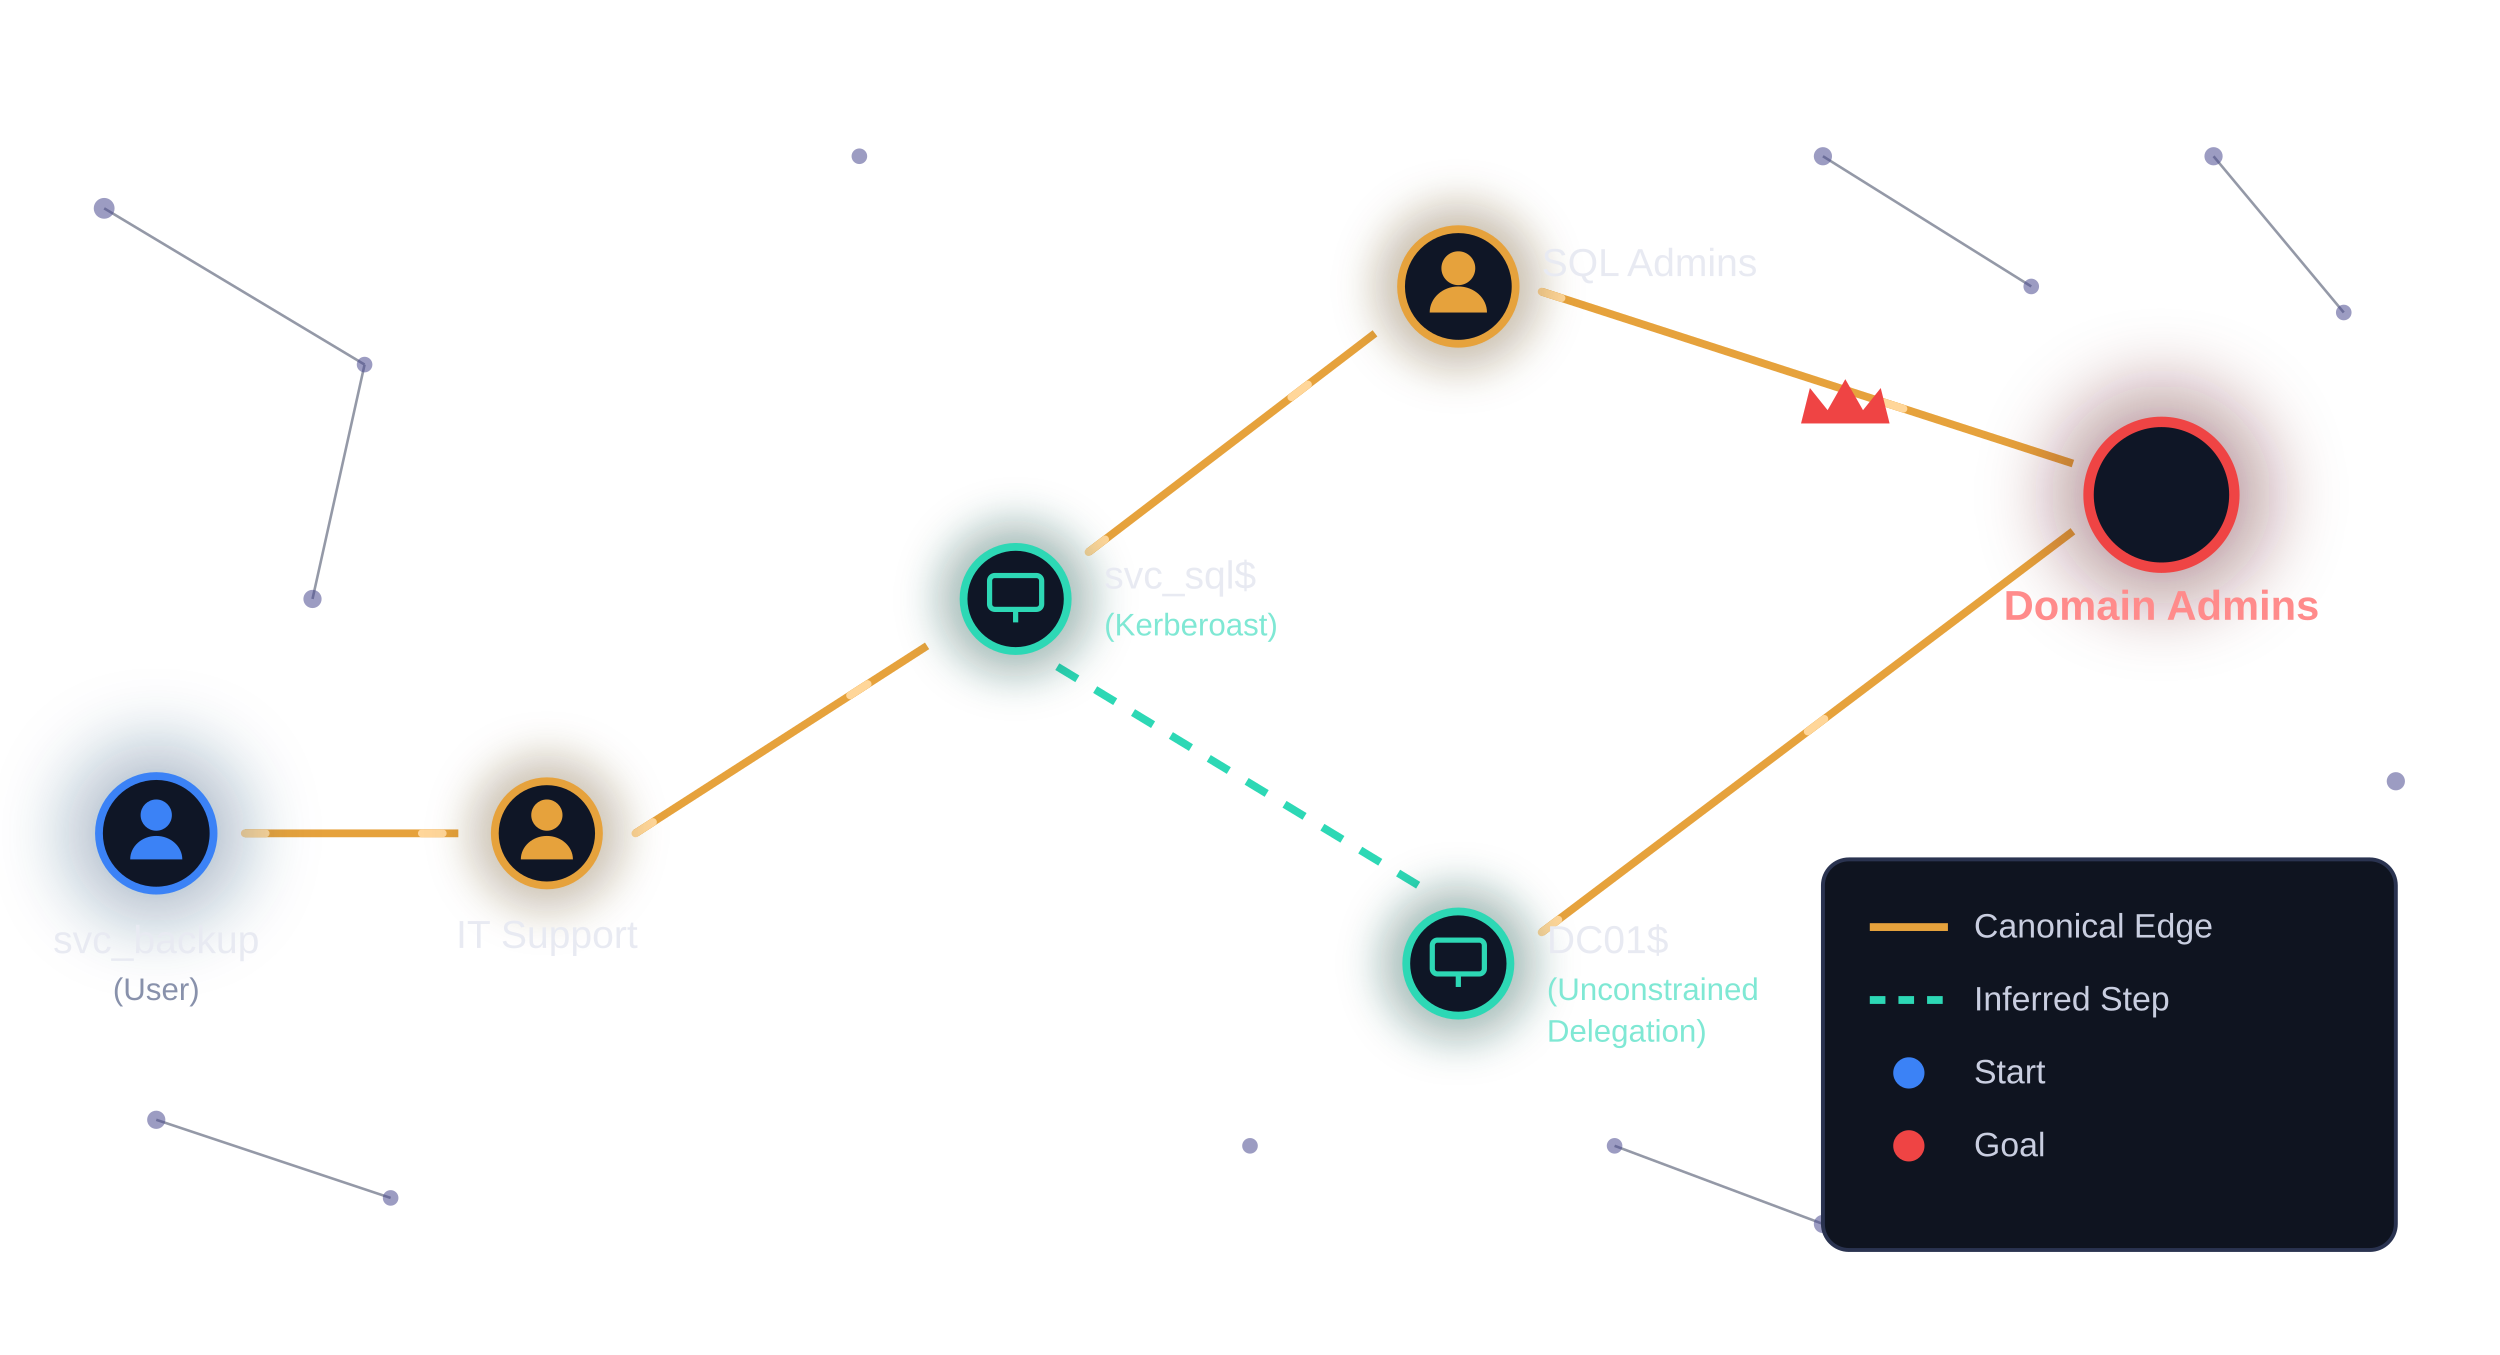
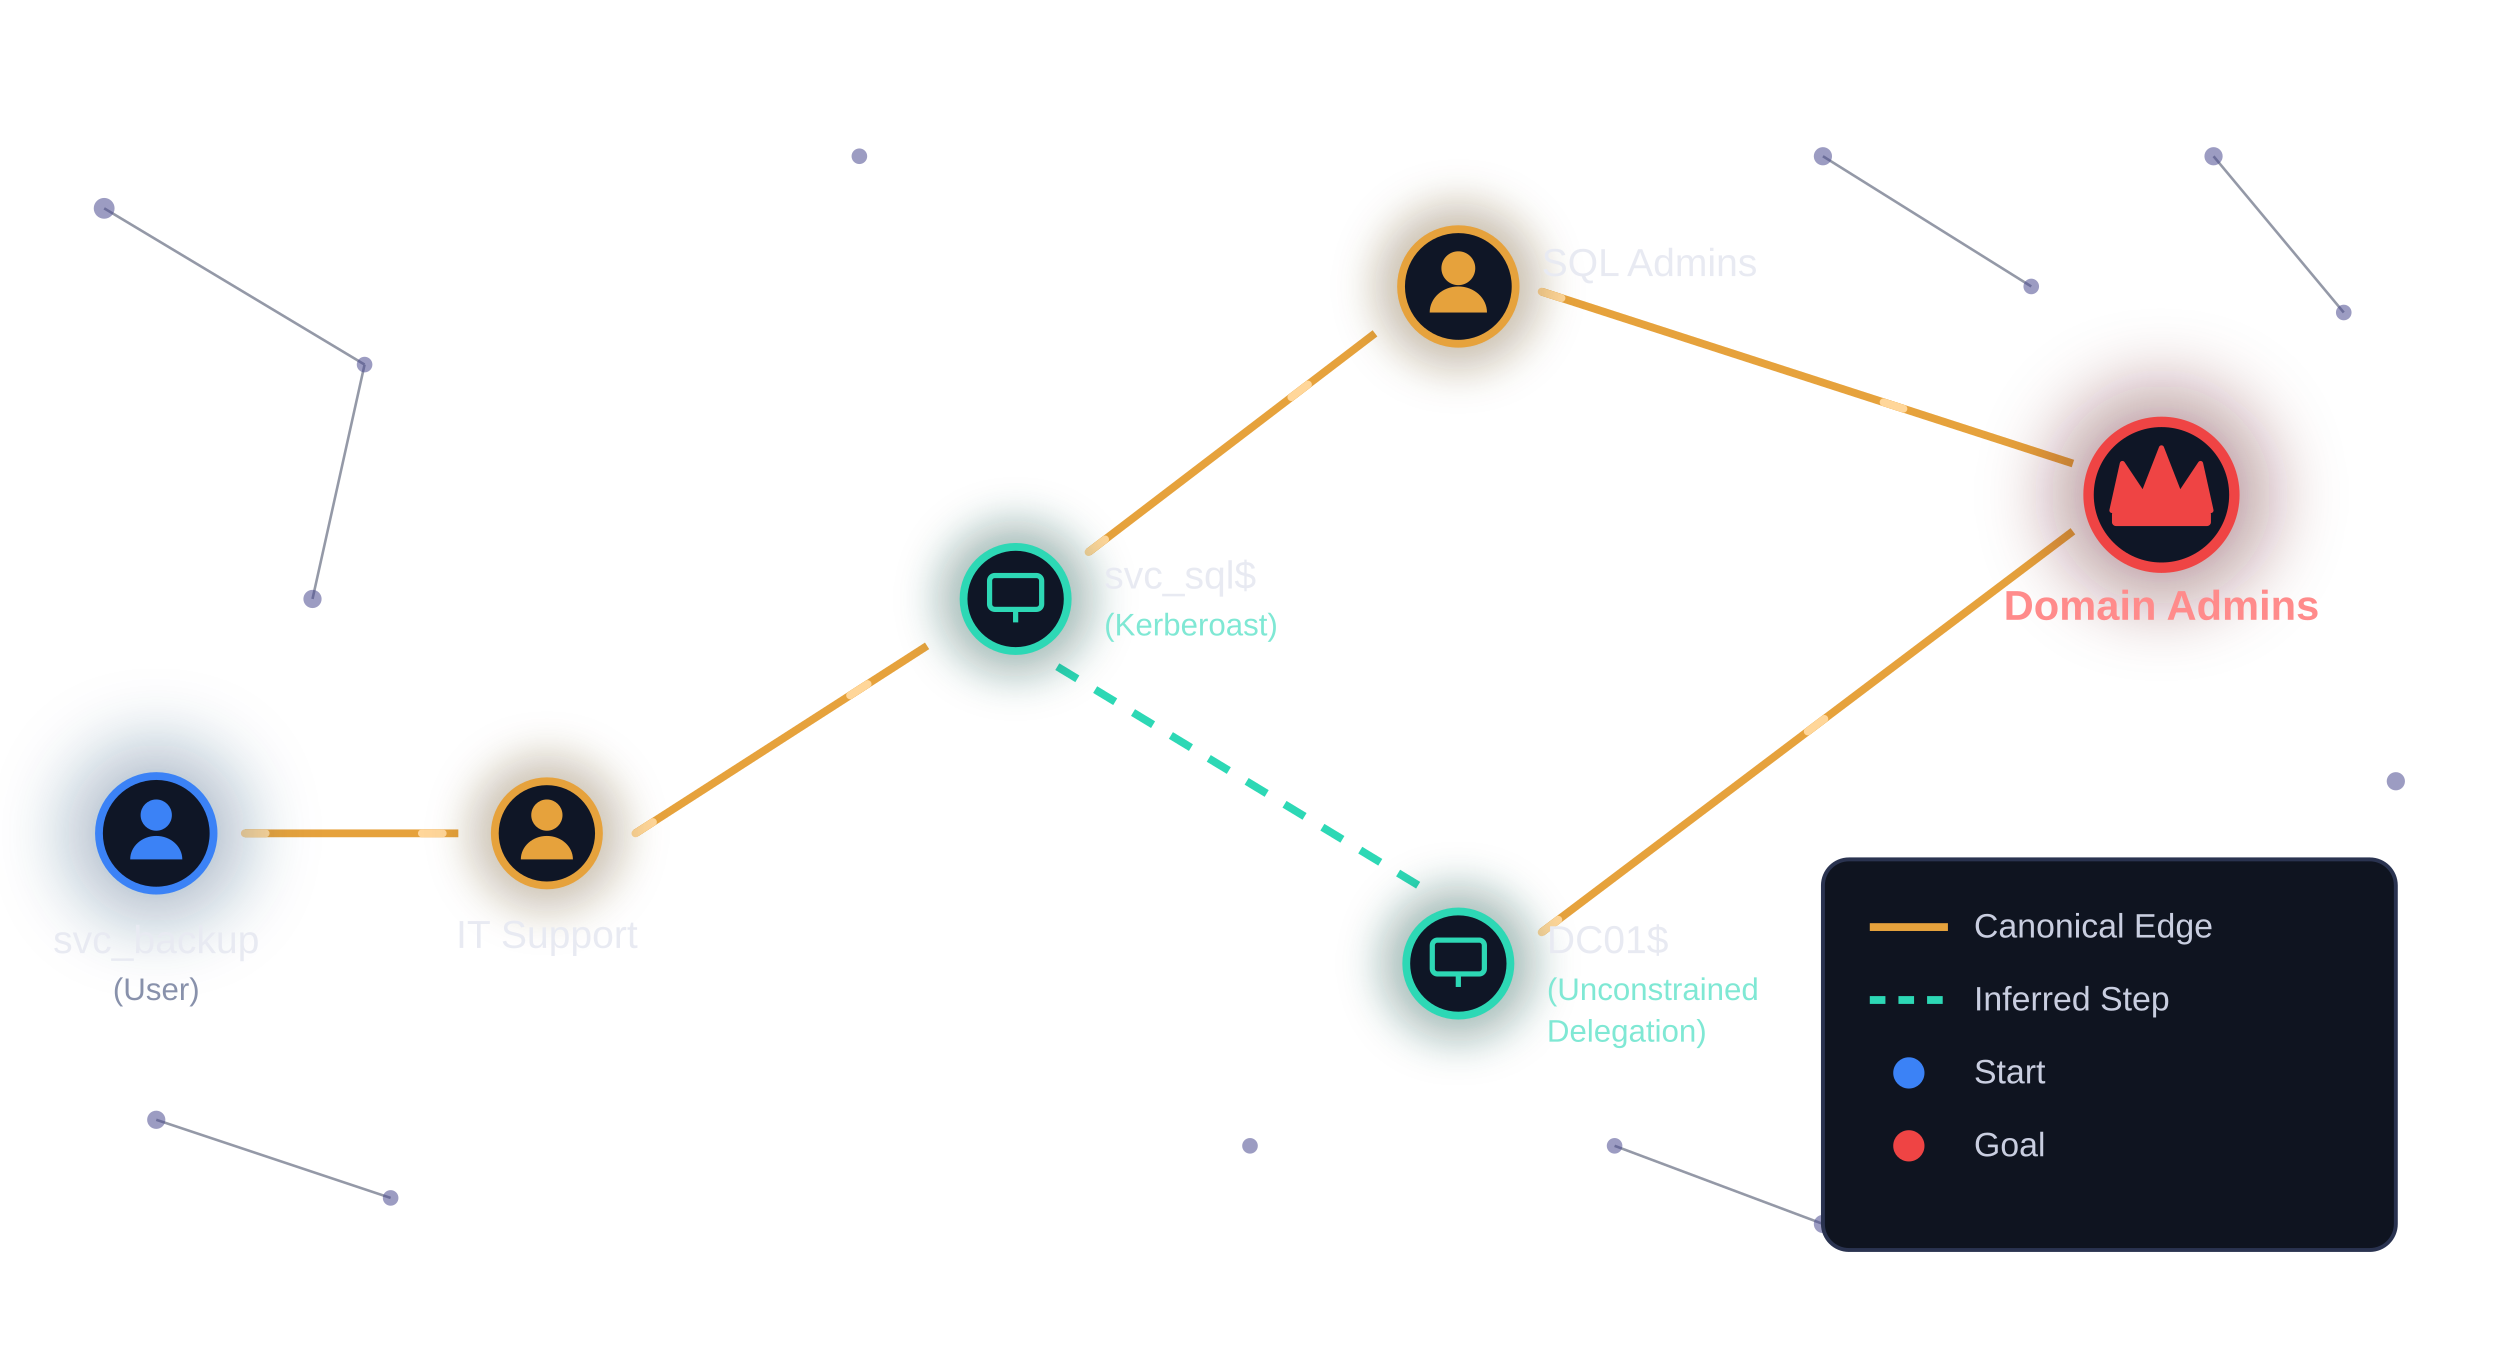
<svg xmlns="http://www.w3.org/2000/svg" viewBox="0 0 960 520" font-family="Arial, Helvetica, sans-serif">
  <defs>
    <filter id="g1" x="-150%" y="-150%" width="400%" height="400%">
      <feGaussianBlur stdDeviation="8" />
    </filter>
    <filter id="g2" x="-150%" y="-150%" width="400%" height="400%">
      <feGaussianBlur stdDeviation="14" />
    </filter>
  </defs>
  <g stroke="#2a3350" stroke-width="1" opacity="0.5">
    <line x1="40" y1="80" x2="140" y2="140" />
    <line x1="140" y1="140" x2="120" y2="230" />
    <line x1="700" y1="60" x2="780" y2="110" />
    <line x1="850" y1="60" x2="900" y2="120" />
    <line x1="60" y1="430" x2="150" y2="460" />
    <line x1="620" y1="440" x2="700" y2="470" />
  </g>
  <g fill="#4b4a8f" opacity="0.55">
    <circle cx="40" cy="80" r="4" />
    <circle cx="140" cy="140" r="3" />
    <circle cx="120" cy="230" r="3.5" />
    <circle cx="700" cy="60" r="3.5" />
    <circle cx="780" cy="110" r="3" />
    <circle cx="850" cy="60" r="3.5" />
    <circle cx="900" cy="120" r="3" />
    <circle cx="60" cy="430" r="3.5" />
    <circle cx="150" cy="460" r="3" />
    <circle cx="620" cy="440" r="3" />
    <circle cx="700" cy="470" r="3.5" />
    <circle cx="330" cy="60" r="3" />
    <circle cx="480" cy="440" r="3" />
    <circle cx="920" cy="300" r="3.5" />
  </g>
  <g fill="none" stroke="#e6a23c" stroke-width="3">
    <line x1="94" y1="320" x2="176" y2="320" />
    <line x1="244" y1="320" x2="356" y2="248" />
    <line x1="418" y1="212" x2="528" y2="128" />
    <line x1="592" y1="112" x2="796" y2="178" />
    <line x1="592" y1="358" x2="796" y2="204" />
  </g>
  <g fill="none" stroke="#ffd699" stroke-width="3" stroke-linecap="round">
    <line x1="94" y1="320" x2="176" y2="320" stroke-dasharray="8 60">
      <animate attributeName="stroke-dashoffset" from="0" to="-68" dur="2.4s" repeatCount="indefinite" />
    </line>
    <line x1="244" y1="320" x2="356" y2="248" stroke-dasharray="8 90">
      <animate attributeName="stroke-dashoffset" from="0" to="-98" dur="2.6s" repeatCount="indefinite" />
    </line>
    <line x1="418" y1="212" x2="528" y2="128" stroke-dasharray="8 90">
      <animate attributeName="stroke-dashoffset" from="0" to="-98" dur="2.6s" begin="0.3s" repeatCount="indefinite" />
    </line>
    <line x1="592" y1="112" x2="796" y2="178" stroke-dasharray="8 130">
      <animate attributeName="stroke-dashoffset" from="0" to="-138" dur="3s" begin="0.6s" repeatCount="indefinite" />
    </line>
    <line x1="592" y1="358" x2="796" y2="204" stroke-dasharray="8 120">
      <animate attributeName="stroke-dashoffset" from="0" to="-128" dur="2.9s" begin="0.9s" repeatCount="indefinite" />
    </line>
  </g>
  <line x1="406" y1="256" x2="548" y2="342" fill="none" stroke="#2dd8b5" stroke-width="3" stroke-dasharray="9 8">
    <animate attributeName="stroke-dashoffset" from="0" to="-34" dur="1.8s" repeatCount="indefinite" />
  </line>
  <g>
    <circle cx="60" cy="320" r="34" fill="#0d3b66" opacity="0.35" filter="url(#g2)" />
    <circle cx="60" cy="320" r="22" fill="#0f1626" stroke="#3b82f6" stroke-width="3">
      <animate attributeName="r" values="21;24;21" dur="2.4s" repeatCount="indefinite" />
    </circle>
    <circle cx="60" cy="313" r="6" fill="#3b82f6" />
    <path d="M50,330 a10,9 0 0 1 20,0 z" fill="#3b82f6" />
    <text x="60" y="366" fill="#e8eaf2" font-size="15" text-anchor="middle">svc_backup</text>
    <text x="60" y="384" fill="#8891ab" font-size="12" text-anchor="middle">(User)</text>
  </g>
  <g>
    <circle cx="210" cy="320" r="30" fill="#5c3d0d" opacity="0.3" filter="url(#g1)" />
    <circle cx="210" cy="320" r="20" fill="#0f1626" stroke="#e6a23c" stroke-width="3" />
    <circle cx="210" cy="313" r="6" fill="#e6a23c" />
    <path d="M200,330 a10,9 0 0 1 20,0 z" fill="#e6a23c" />
    <text x="210" y="364" fill="#e8eaf2" font-size="15" text-anchor="middle">IT Support</text>
  </g>
  <g>
    <circle cx="390" cy="230" r="30" fill="#0d4a40" opacity="0.35" filter="url(#g1)" />
    <circle cx="390" cy="230" r="20" fill="#0f1626" stroke="#2dd8b5" stroke-width="3">
      <animate attributeName="r" values="19;22;19" dur="2.6s" repeatCount="indefinite" />
    </circle>
    <rect x="380" y="221" width="20" height="13" rx="2" fill="none" stroke="#2dd8b5" stroke-width="2" />
    <line x1="390" y1="234" x2="390" y2="239" stroke="#2dd8b5" stroke-width="2" />
    <text x="424" y="226" fill="#e8eaf2" font-size="15" text-anchor="start">svc_sql$</text>
    <text x="424" y="244" fill="#7fe8d4" font-size="12" text-anchor="start">(Kerberoast)</text>
  </g>
  <g>
    <circle cx="560" cy="110" r="32" fill="#5c3d0d" opacity="0.32" filter="url(#g1)" />
    <circle cx="560" cy="110" r="22" fill="#0f1626" stroke="#e6a23c" stroke-width="3">
      <animate attributeName="r" values="21;24;21" dur="2.4s" begin="0.4s" repeatCount="indefinite" />
    </circle>
    <circle cx="560" cy="103" r="6.5" fill="#e6a23c" />
    <path d="M549,120 a11,10 0 0 1 22,0 z" fill="#e6a23c" />
    <text x="592" y="106" fill="#e8eaf2" font-size="15" text-anchor="start">SQL Admins</text>
  </g>
  <g>
    <circle cx="830" cy="190" r="42" fill="#5c0d16" opacity="0.4" filter="url(#g2)" />
    <circle cx="830" cy="190" r="28" fill="#0f1626" stroke="#ef4444" stroke-width="4">
      <animate attributeName="r" values="26;31;26" dur="2s" repeatCount="indefinite" />
      <animate attributeName="opacity" values="0.75;1;0.75" dur="2s" repeatCount="indefinite" />
    </circle>
-     <path d="M816,196 l4,-16 8,10 8,-14 8,14 8,-10 4,16 z" fill="#ef4444" transform="translate(-2,-4) scale(0.85)" />
+     <polygon points="811,196 815,178 823,190 830,172 837,190 845,178 849,196" fill="#ef4444" stroke="#ef4444" stroke-width="2" stroke-linejoin="round" />
+     <rect x="811" y="196" width="38" height="6" rx="1.5" fill="#ef4444" />
    <text x="830" y="238" fill="#ff8b8b" font-size="16" font-weight="700" text-anchor="middle">Domain Admins</text>
  </g>
  <g>
    <circle cx="560" cy="370" r="30" fill="#0d4a40" opacity="0.35" filter="url(#g1)" />
    <circle cx="560" cy="370" r="20" fill="#0f1626" stroke="#2dd8b5" stroke-width="3" />
    <rect x="550" y="361" width="20" height="13" rx="2" fill="none" stroke="#2dd8b5" stroke-width="2" />
    <line x1="560" y1="374" x2="560" y2="379" stroke="#2dd8b5" stroke-width="2" />
    <text x="594" y="366" fill="#e8eaf2" font-size="15" text-anchor="start">DC01$</text>
    <text x="594" y="384" fill="#7fe8d4" font-size="12" text-anchor="start">(Unconstrained</text>
    <text x="594" y="400" fill="#7fe8d4" font-size="12" text-anchor="start">Delegation)</text>
  </g>
  <g>
    <rect x="700" y="330" width="220" height="150" rx="10" fill="#0f1420" stroke="#2a3350" stroke-width="1.5" />
    <line x1="718" y1="356" x2="748" y2="356" stroke="#e6a23c" stroke-width="3" />
    <text x="758" y="360" fill="#c9cee0" font-size="13">Canonical Edge</text>
    <line x1="718" y1="384" x2="748" y2="384" stroke="#2dd8b5" stroke-width="3" stroke-dasharray="6 5" />
    <text x="758" y="388" fill="#c9cee0" font-size="13">Inferred Step</text>
    <circle cx="733" cy="412" r="6" fill="#3b82f6" />
    <text x="758" y="416" fill="#c9cee0" font-size="13">Start</text>
    <circle cx="733" cy="440" r="6" fill="#ef4444" />
    <text x="758" y="444" fill="#c9cee0" font-size="13">Goal</text>
  </g>
</svg>
